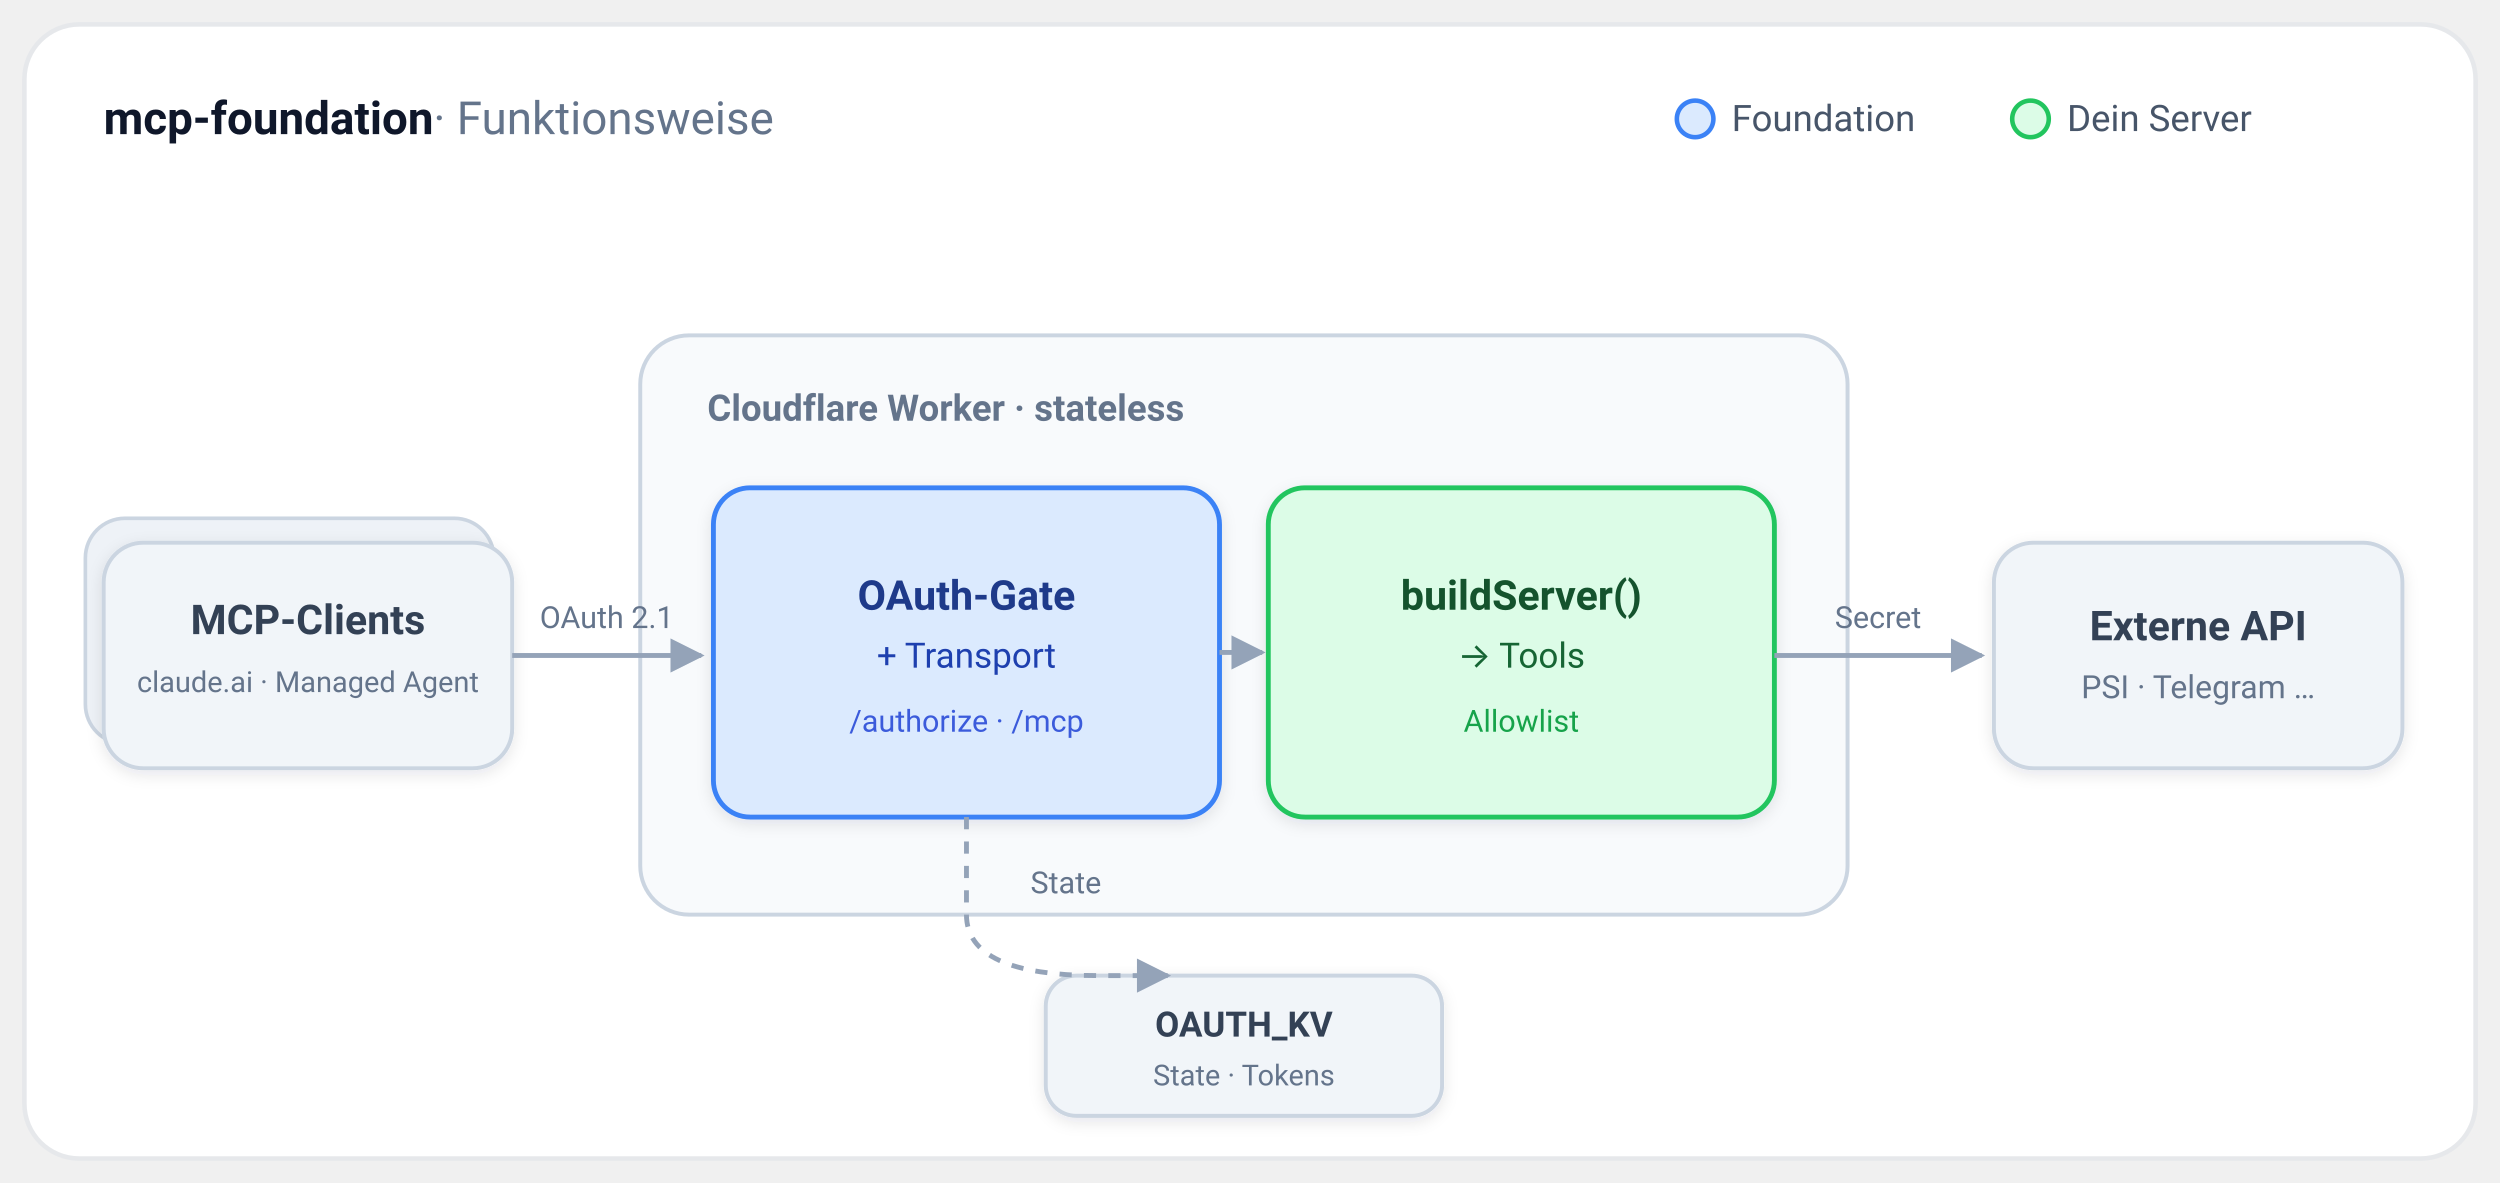
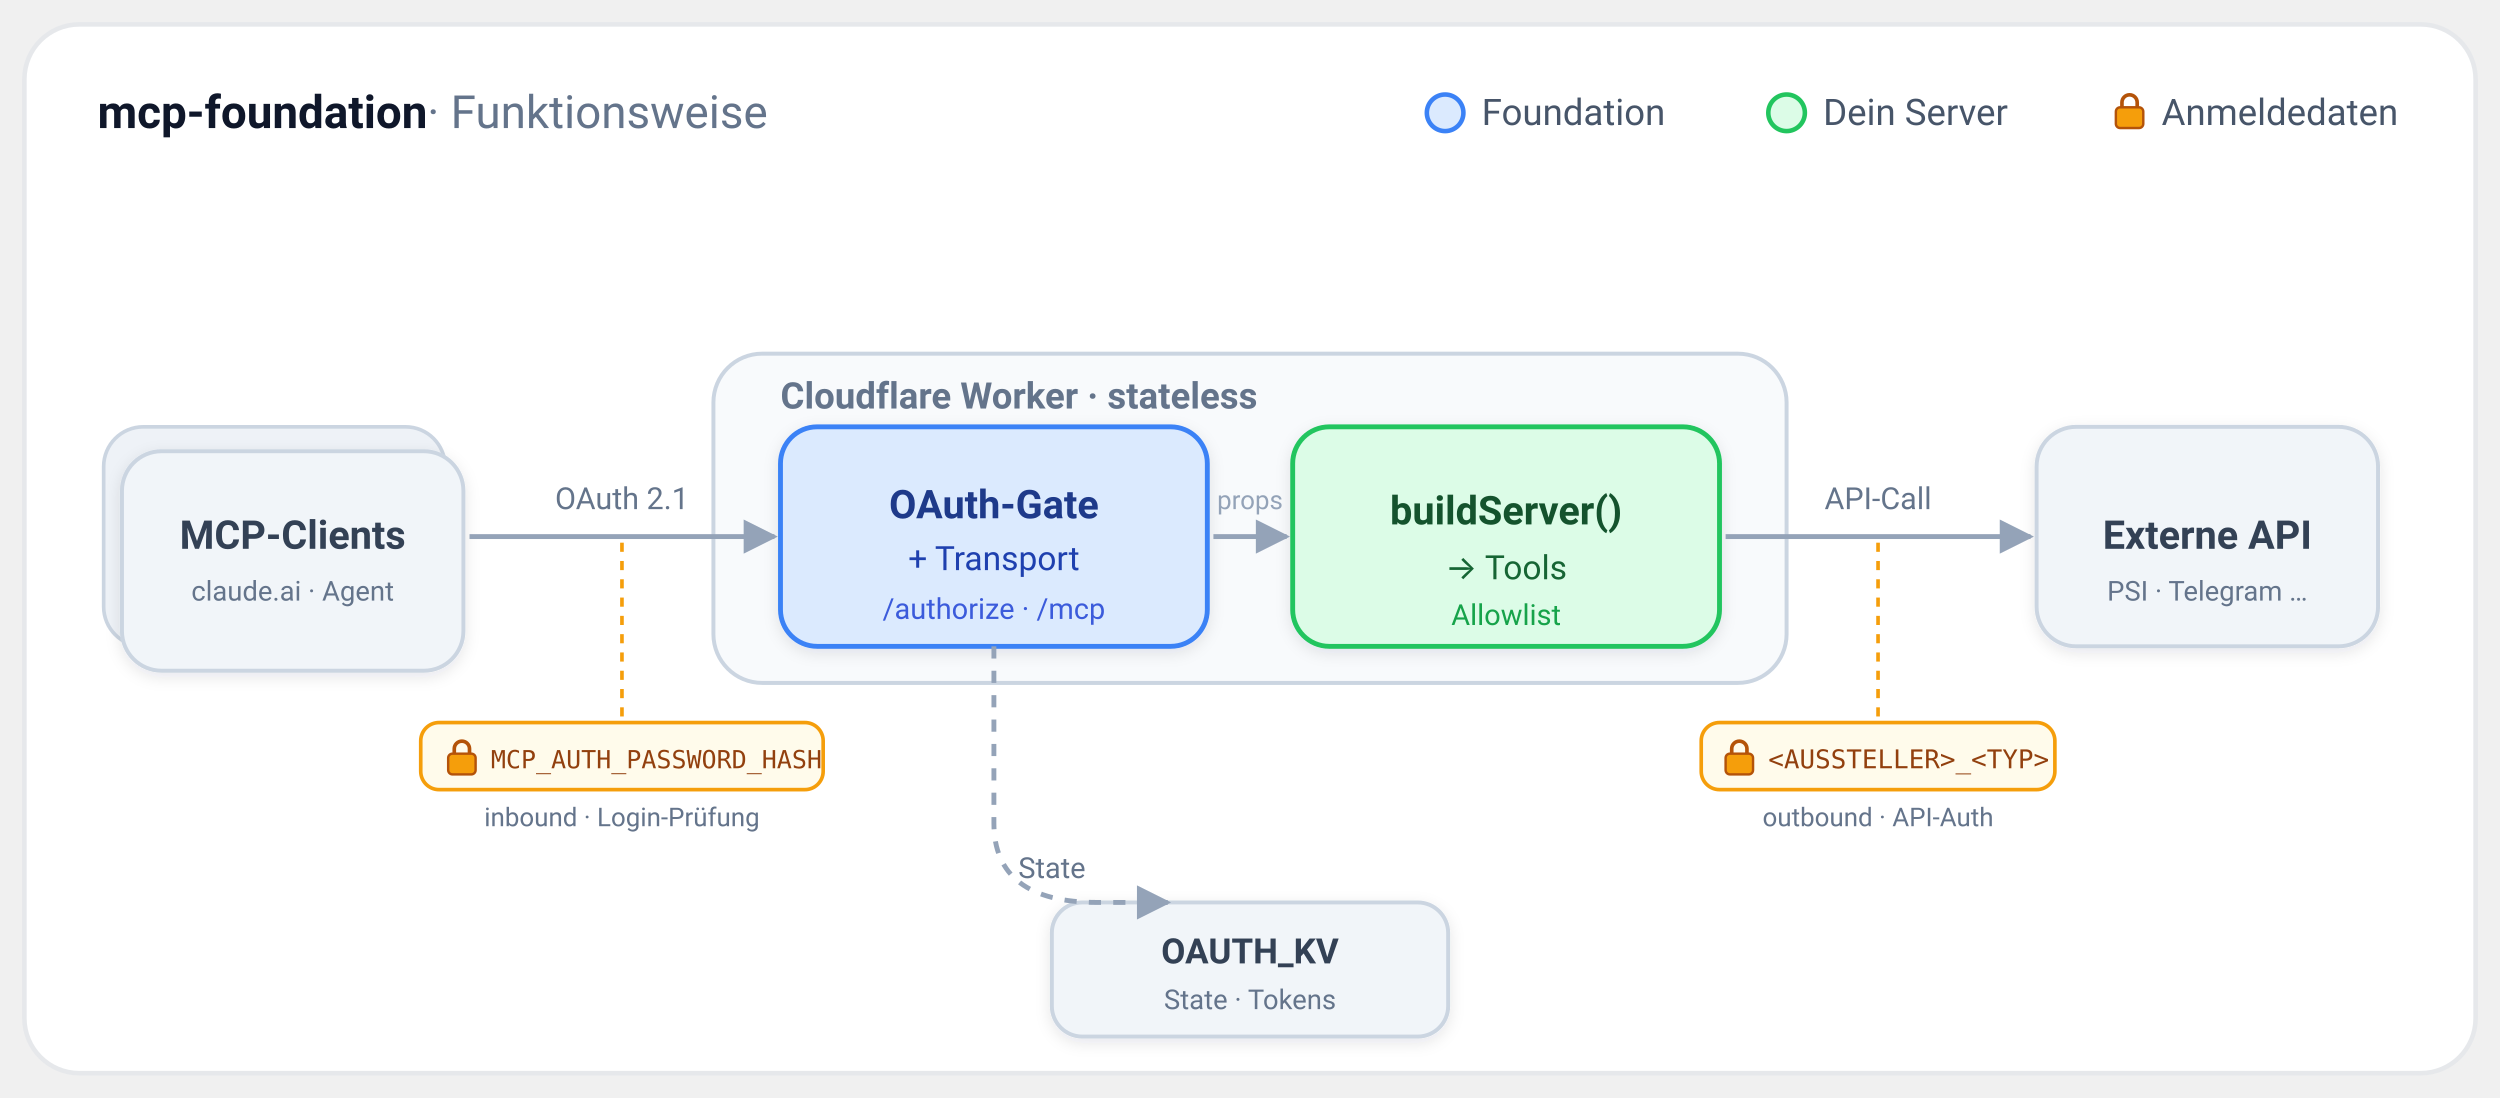
- <svg xmlns="http://www.w3.org/2000/svg" viewBox="0 0 820 388" font-family="ui-sans-serif, system-ui, -apple-system, 'Segoe UI', Roboto, sans-serif">
+ <svg xmlns="http://www.w3.org/2000/svg" viewBox="0 0 820 360" font-family="ui-sans-serif, system-ui, -apple-system, 'Segoe UI', Roboto, sans-serif">
  <defs>
    <marker id="arrow" viewBox="0 0 10 10" refX="9" refY="5" markerWidth="7" markerHeight="7" orient="auto-start-reverse">
      <path d="M0,0 L10,5 L0,10 z" fill="#94a3b8" />
    </marker>
-     <filter id="shadow" x="-10%" y="-10%" width="120%" height="130%">
+     <filter id="shadow" x="-12%" y="-12%" width="124%" height="136%">
      <feDropShadow dx="0" dy="1.5" stdDeviation="2.5" flood-color="#0f172a" flood-opacity="0.10" />
    </filter>
+     <g id="lock">
+       <rect x="0" y="4.2" width="9" height="6.8" rx="1.4" fill="#f59e0b" stroke="#b45309" stroke-width="0.8" />
+       <path d="M2,4.2 V2.6 A2.5,2.5 0 0,1 7,2.6 V4.2" fill="none" stroke="#b45309" stroke-width="1.2" />
+     </g>
  </defs>
-   <rect x="8" y="8" width="804" height="372" rx="18" fill="#ffffff" stroke="#e6e8eb" stroke-width="1.5" />
-   <text x="34" y="44" font-size="15" font-weight="700" fill="#0f172a">mcp-foundation<tspan font-weight="400" fill="#64748b">  ·  Funktionsweise</tspan>
+   <rect x="8" y="8" width="804" height="344" rx="18" fill="#ffffff" stroke="#e6e8eb" stroke-width="1.5" />
+   <text x="32" y="42" font-size="15" font-weight="700" fill="#0f172a">mcp-foundation<tspan font-weight="400" fill="#64748b">  ·  Funktionsweise</tspan>
  </text>
-   <circle cx="556" cy="39" r="6" fill="#dbeafe" stroke="#3b82f6" stroke-width="1.5" />
-   <text x="568" y="43" font-size="12" fill="#475569">Foundation</text>
-   <circle cx="666" cy="39" r="6" fill="#dcfce7" stroke="#22c55e" stroke-width="1.5" />
-   <text x="678" y="43" font-size="12" fill="#475569">Dein Server</text>
-   <rect x="210" y="110" width="396" height="190" rx="16" fill="#f8fafc" stroke="#cbd5e1" stroke-width="1.3" />
-   <text x="232" y="138" font-size="12" font-weight="600" fill="#64748b">Cloudflare Worker · stateless</text>
-   <rect x="28" y="170" width="134" height="74" rx="13" fill="#eef2f7" stroke="#cbd5e1" stroke-width="1.2" />
-   <rect x="34" y="178" width="134" height="74" rx="13" fill="#f1f5f9" stroke="#cbd5e1" stroke-width="1.3" filter="url(#shadow)" />
-   <text x="101" y="208" font-size="13.5" font-weight="700" fill="#334155" text-anchor="middle">MCP-Clients</text>
-   <text x="101" y="227" font-size="9.5" fill="#64748b" text-anchor="middle">claude.ai · Managed Agent</text>
-   <rect x="234" y="160" width="166" height="108" rx="12" fill="#dbeafe" stroke="#3b82f6" stroke-width="1.6" filter="url(#shadow)" />
-   <text x="317" y="200" font-size="13.5" font-weight="700" fill="#1e3a8a" text-anchor="middle">OAuth-Gate</text>
-   <text x="317" y="219" font-size="11.5" fill="#1e40af" text-anchor="middle">+ Transport</text>
-   <text x="317" y="240" font-size="10" fill="#3b5bdb" text-anchor="middle">/authorize · /mcp</text>
-   <rect x="416" y="160" width="166" height="108" rx="12" fill="#dcfce7" stroke="#22c55e" stroke-width="1.6" filter="url(#shadow)" />
-   <text x="499" y="200" font-size="13.5" font-weight="700" fill="#14532d" text-anchor="middle">buildServer()</text>
-   <text x="499" y="219" font-size="11.5" fill="#166534" text-anchor="middle">→ Tools</text>
-   <text x="499" y="240" font-size="10" fill="#16a34a" text-anchor="middle">Allowlist</text>
-   <rect x="654" y="178" width="134" height="74" rx="13" fill="#f1f5f9" stroke="#cbd5e1" stroke-width="1.3" filter="url(#shadow)" />
-   <text x="721" y="210" font-size="13.5" font-weight="700" fill="#334155" text-anchor="middle">Externe API</text>
-   <text x="721" y="229" font-size="10.5" fill="#64748b" text-anchor="middle">PSI · Telegram …</text>
-   <rect x="343" y="320" width="130" height="46" rx="10" fill="#f1f5f9" stroke="#cbd5e1" stroke-width="1.3" filter="url(#shadow)" />
-   <text x="408" y="340" font-size="11.5" font-weight="700" fill="#334155" text-anchor="middle">OAUTH_KV</text>
-   <text x="408" y="356" font-size="9.5" fill="#64748b" text-anchor="middle">State · Tokens</text>
-   <line x1="168" y1="215" x2="230" y2="215" stroke="#94a3b8" stroke-width="1.6" marker-end="url(#arrow)" />
-   <text x="199" y="206" font-size="10" fill="#64748b" text-anchor="middle">OAuth 2.1</text>
-   <line x1="400" y1="214" x2="414" y2="214" stroke="#94a3b8" stroke-width="1.6" marker-end="url(#arrow)" />
-   <line x1="582" y1="215" x2="650" y2="215" stroke="#94a3b8" stroke-width="1.6" marker-end="url(#arrow)" />
-   <text x="616" y="206" font-size="10" fill="#64748b" text-anchor="middle">Secret</text>
-   <path d="M317,268 L317,300 Q317,320 360,320 L383,320" fill="none" stroke="#94a3b8" stroke-width="1.6" stroke-dasharray="4 4" marker-end="url(#arrow)" />
-   <text x="338" y="293" font-size="10" fill="#64748b">State</text>
+   <circle cx="474" cy="37" r="6" fill="#dbeafe" stroke="#3b82f6" stroke-width="1.5" />
+   <text x="486" y="41" font-size="12" fill="#475569">Foundation</text>
+   <circle cx="586" cy="37" r="6" fill="#dcfce7" stroke="#22c55e" stroke-width="1.5" />
+   <text x="598" y="41" font-size="12" fill="#475569">Dein Server</text>
+   <use href="#lock" x="694" y="31" />
+   <text x="709" y="41" font-size="12" fill="#475569">Anmeldedaten</text>
+   <rect x="234" y="116" width="352" height="108" rx="16" fill="#f8fafc" stroke="#cbd5e1" stroke-width="1.3" />
+   <text x="256" y="134" font-size="12" font-weight="600" fill="#64748b">Cloudflare Worker · stateless</text>
+   <rect x="34" y="140" width="112" height="72" rx="13" fill="#eef2f7" stroke="#cbd5e1" stroke-width="1.2" />
+   <rect x="40" y="148" width="112" height="72" rx="13" fill="#f1f5f9" stroke="#cbd5e1" stroke-width="1.3" filter="url(#shadow)" />
+   <text x="96" y="180" font-size="13" font-weight="700" fill="#334155" text-anchor="middle">MCP-Clients</text>
+   <text x="96" y="197" font-size="9" fill="#64748b" text-anchor="middle">claude.ai · Agent</text>
+   <rect x="256" y="140" width="140" height="72" rx="12" fill="#dbeafe" stroke="#3b82f6" stroke-width="1.6" filter="url(#shadow)" />
+   <text x="326" y="170" font-size="13" font-weight="700" fill="#1e3a8a" text-anchor="middle">OAuth-Gate</text>
+   <text x="326" y="187" font-size="11" fill="#1e40af" text-anchor="middle">+ Transport</text>
+   <text x="326" y="203" font-size="9.5" fill="#3b5bdb" text-anchor="middle">/authorize · /mcp</text>
+   <rect x="424" y="140" width="140" height="72" rx="12" fill="#dcfce7" stroke="#22c55e" stroke-width="1.6" filter="url(#shadow)" />
+   <text x="494" y="172" font-size="13" font-weight="700" fill="#14532d" text-anchor="middle">buildServer()</text>
+   <text x="494" y="190" font-size="11" fill="#166534" text-anchor="middle">→ Tools</text>
+   <text x="494" y="205" font-size="9.5" fill="#16a34a" text-anchor="middle">Allowlist</text>
+   <rect x="668" y="140" width="112" height="72" rx="13" fill="#f1f5f9" stroke="#cbd5e1" stroke-width="1.3" filter="url(#shadow)" />
+   <text x="724" y="180" font-size="13" font-weight="700" fill="#334155" text-anchor="middle">Externe API</text>
+   <text x="724" y="197" font-size="9" fill="#64748b" text-anchor="middle">PSI · Telegram …</text>
+   <line x1="154" y1="176" x2="254" y2="176" stroke="#94a3b8" stroke-width="1.6" marker-end="url(#arrow)" />
+   <text x="204" y="167" font-size="10" fill="#64748b" text-anchor="middle">OAuth 2.1</text>
+   <line x1="398" y1="176" x2="422" y2="176" stroke="#94a3b8" stroke-width="1.6" marker-end="url(#arrow)" />
+   <text x="410" y="167" font-size="8.5" fill="#94a3b8" text-anchor="middle">props</text>
+   <line x1="566" y1="176" x2="666" y2="176" stroke="#94a3b8" stroke-width="1.6" marker-end="url(#arrow)" />
+   <text x="616" y="167" font-size="10" fill="#64748b" text-anchor="middle">API-Call</text>
+   <line x1="204" y1="178" x2="204" y2="236" stroke="#f59e0b" stroke-width="1.2" stroke-dasharray="3 3" />
+   <rect x="138" y="237" width="132" height="22" rx="6" fill="#fffbeb" stroke="#f59e0b" stroke-width="1.2" />
+   <use href="#lock" x="147" y="243" />
+   <text x="161" y="252" font-size="8.2" fill="#92400e" font-family="ui-monospace, SFMono-Regular, Menlo, monospace">MCP_AUTH_PASSWORD_HASH</text>
+   <text x="204" y="271" font-size="8.5" fill="#64748b" text-anchor="middle">inbound · Login-Prüfung</text>
+   <line x1="616" y1="178" x2="616" y2="236" stroke="#f59e0b" stroke-width="1.2" stroke-dasharray="3 3" />
+   <rect x="558" y="237" width="116" height="22" rx="6" fill="#fffbeb" stroke="#f59e0b" stroke-width="1.2" />
+   <use href="#lock" x="566" y="243" />
+   <text x="580" y="252" font-size="8.5" fill="#92400e" font-family="ui-monospace, SFMono-Regular, Menlo, monospace">&lt;AUSSTELLER&gt;_&lt;TYP&gt;</text>
+   <text x="616" y="271" font-size="8.5" fill="#64748b" text-anchor="middle">outbound · API-Auth</text>
+   <rect x="345" y="296" width="130" height="44" rx="10" fill="#f1f5f9" stroke="#cbd5e1" stroke-width="1.3" filter="url(#shadow)" />
+   <text x="410" y="316" font-size="11.5" font-weight="700" fill="#334155" text-anchor="middle">OAUTH_KV</text>
+   <text x="410" y="331" font-size="9" fill="#64748b" text-anchor="middle">State · Tokens</text>
+   <path d="M326,212 L326,270 Q326,296 360,296 L383,296" fill="none" stroke="#94a3b8" stroke-width="1.6" stroke-dasharray="4 4" marker-end="url(#arrow)" />
+   <text x="334" y="288" font-size="9.5" fill="#64748b">State</text>
</svg>
